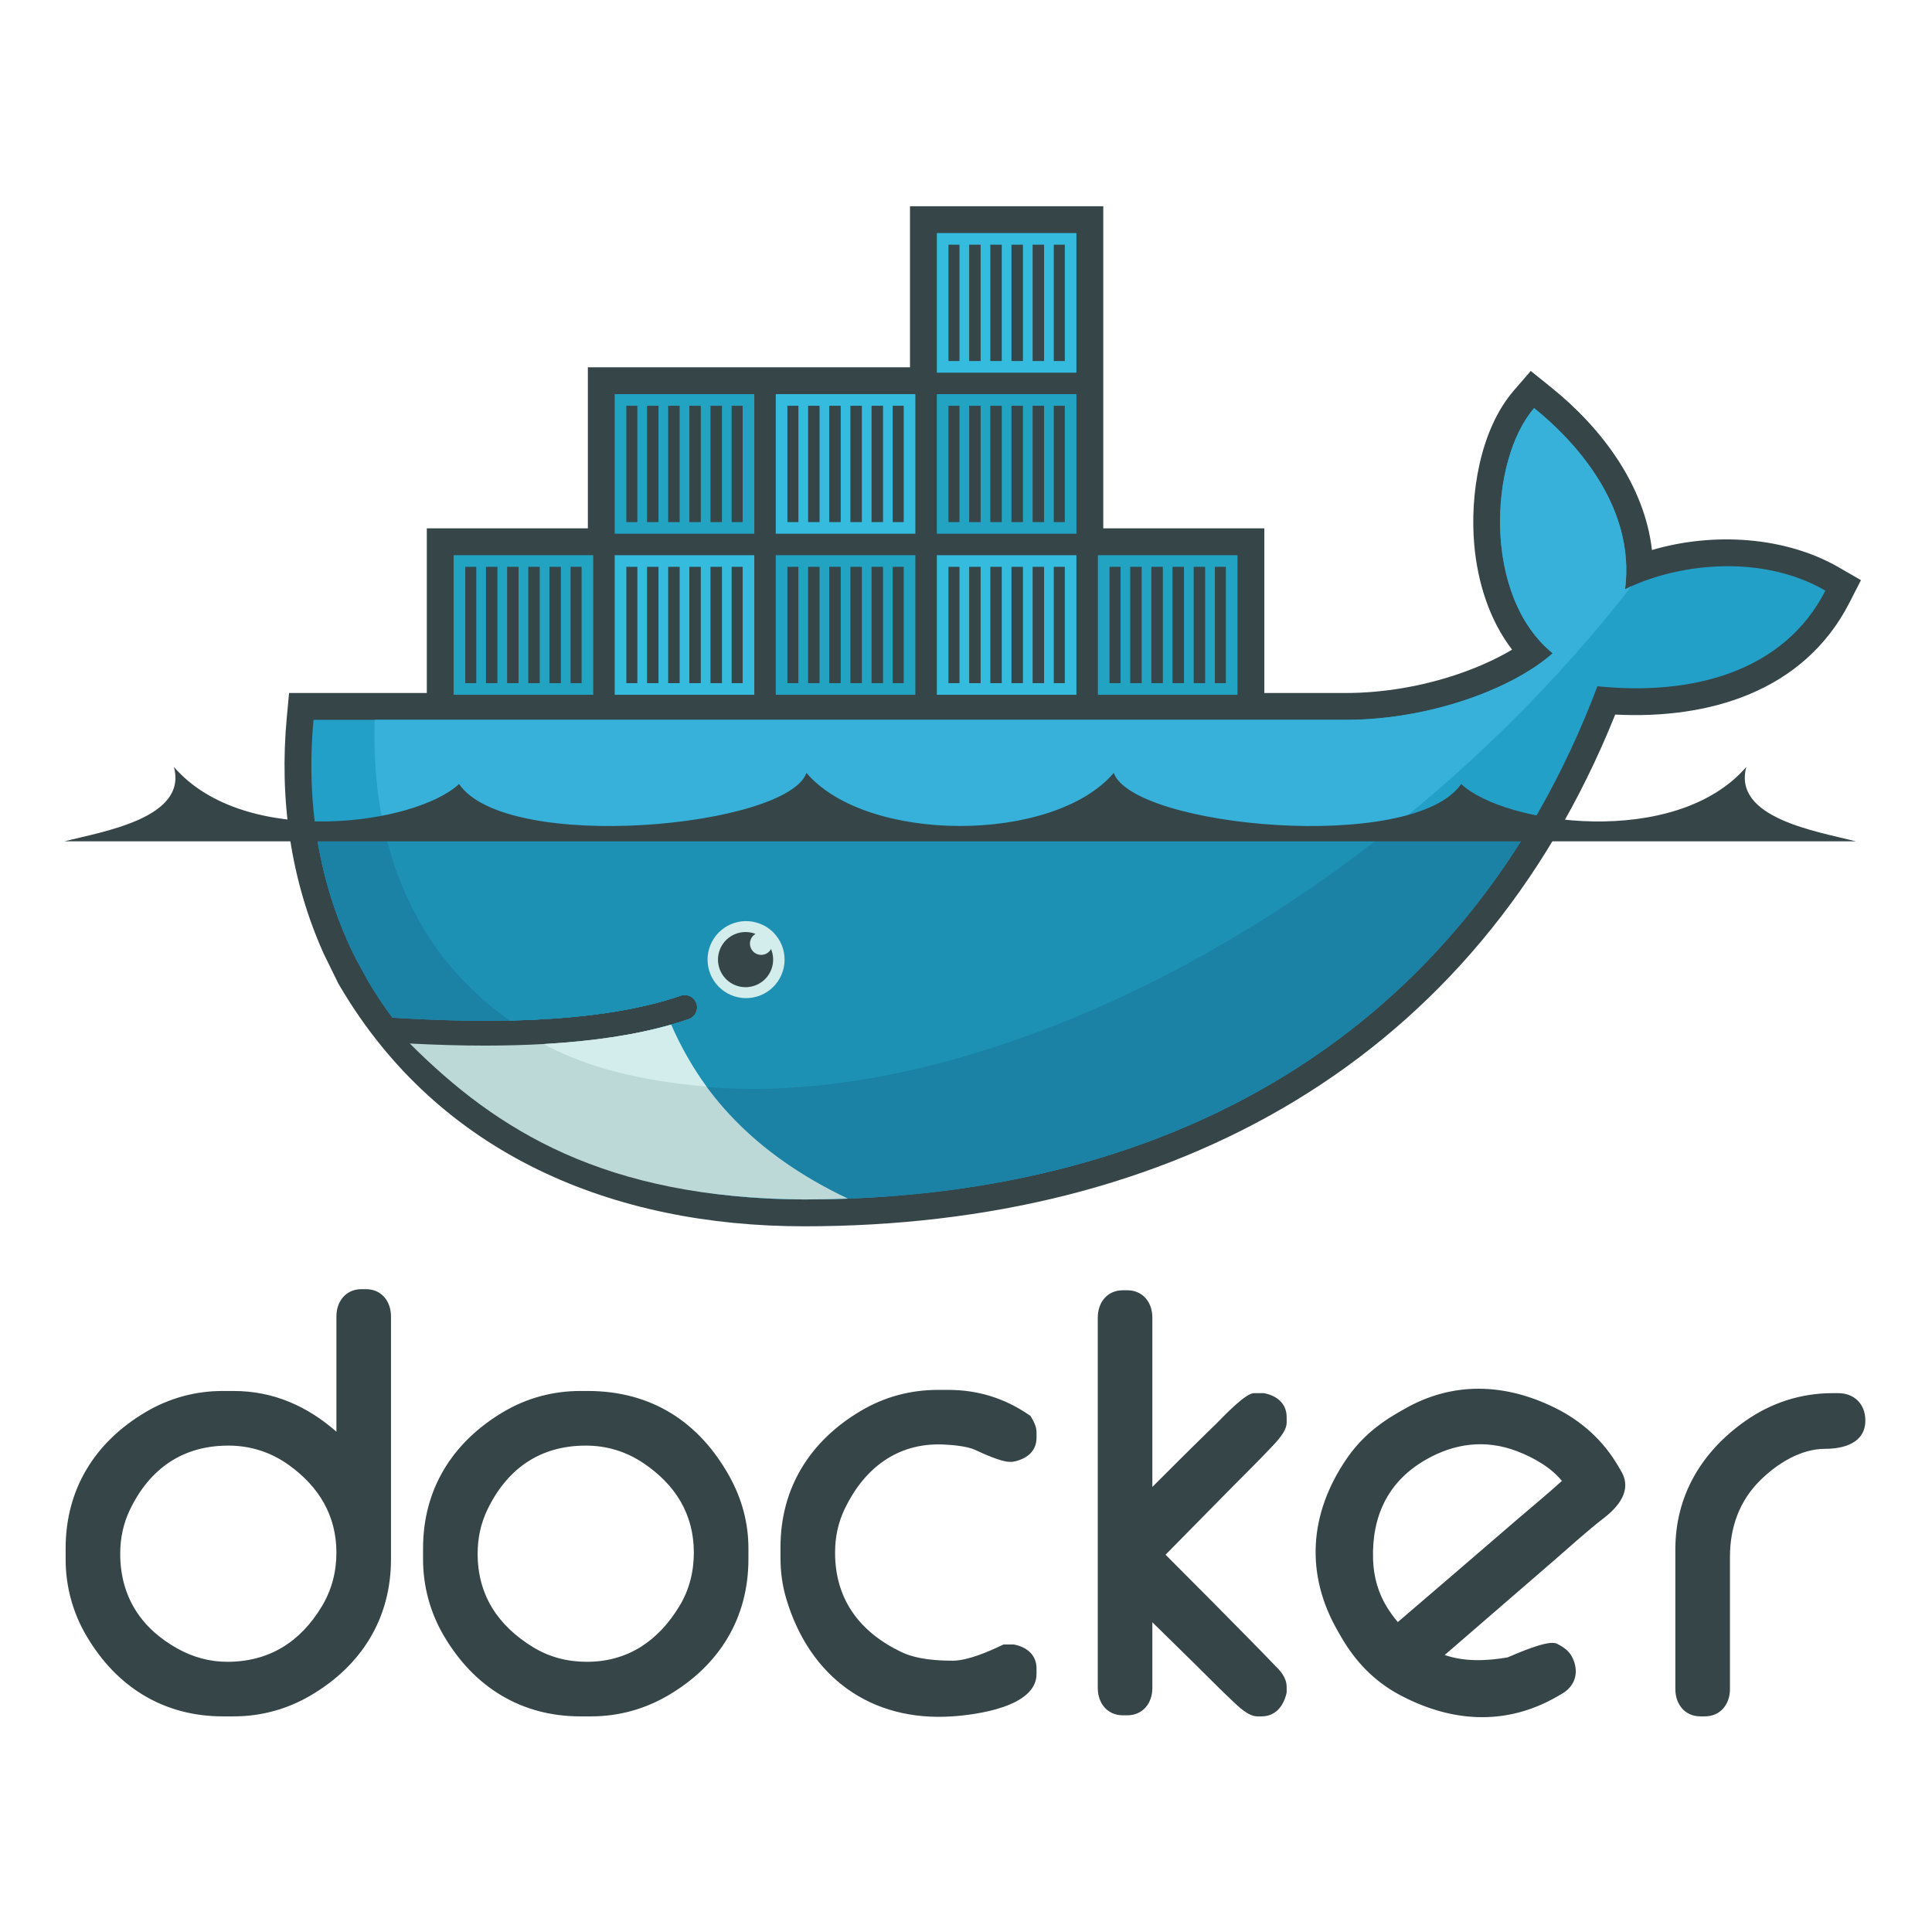
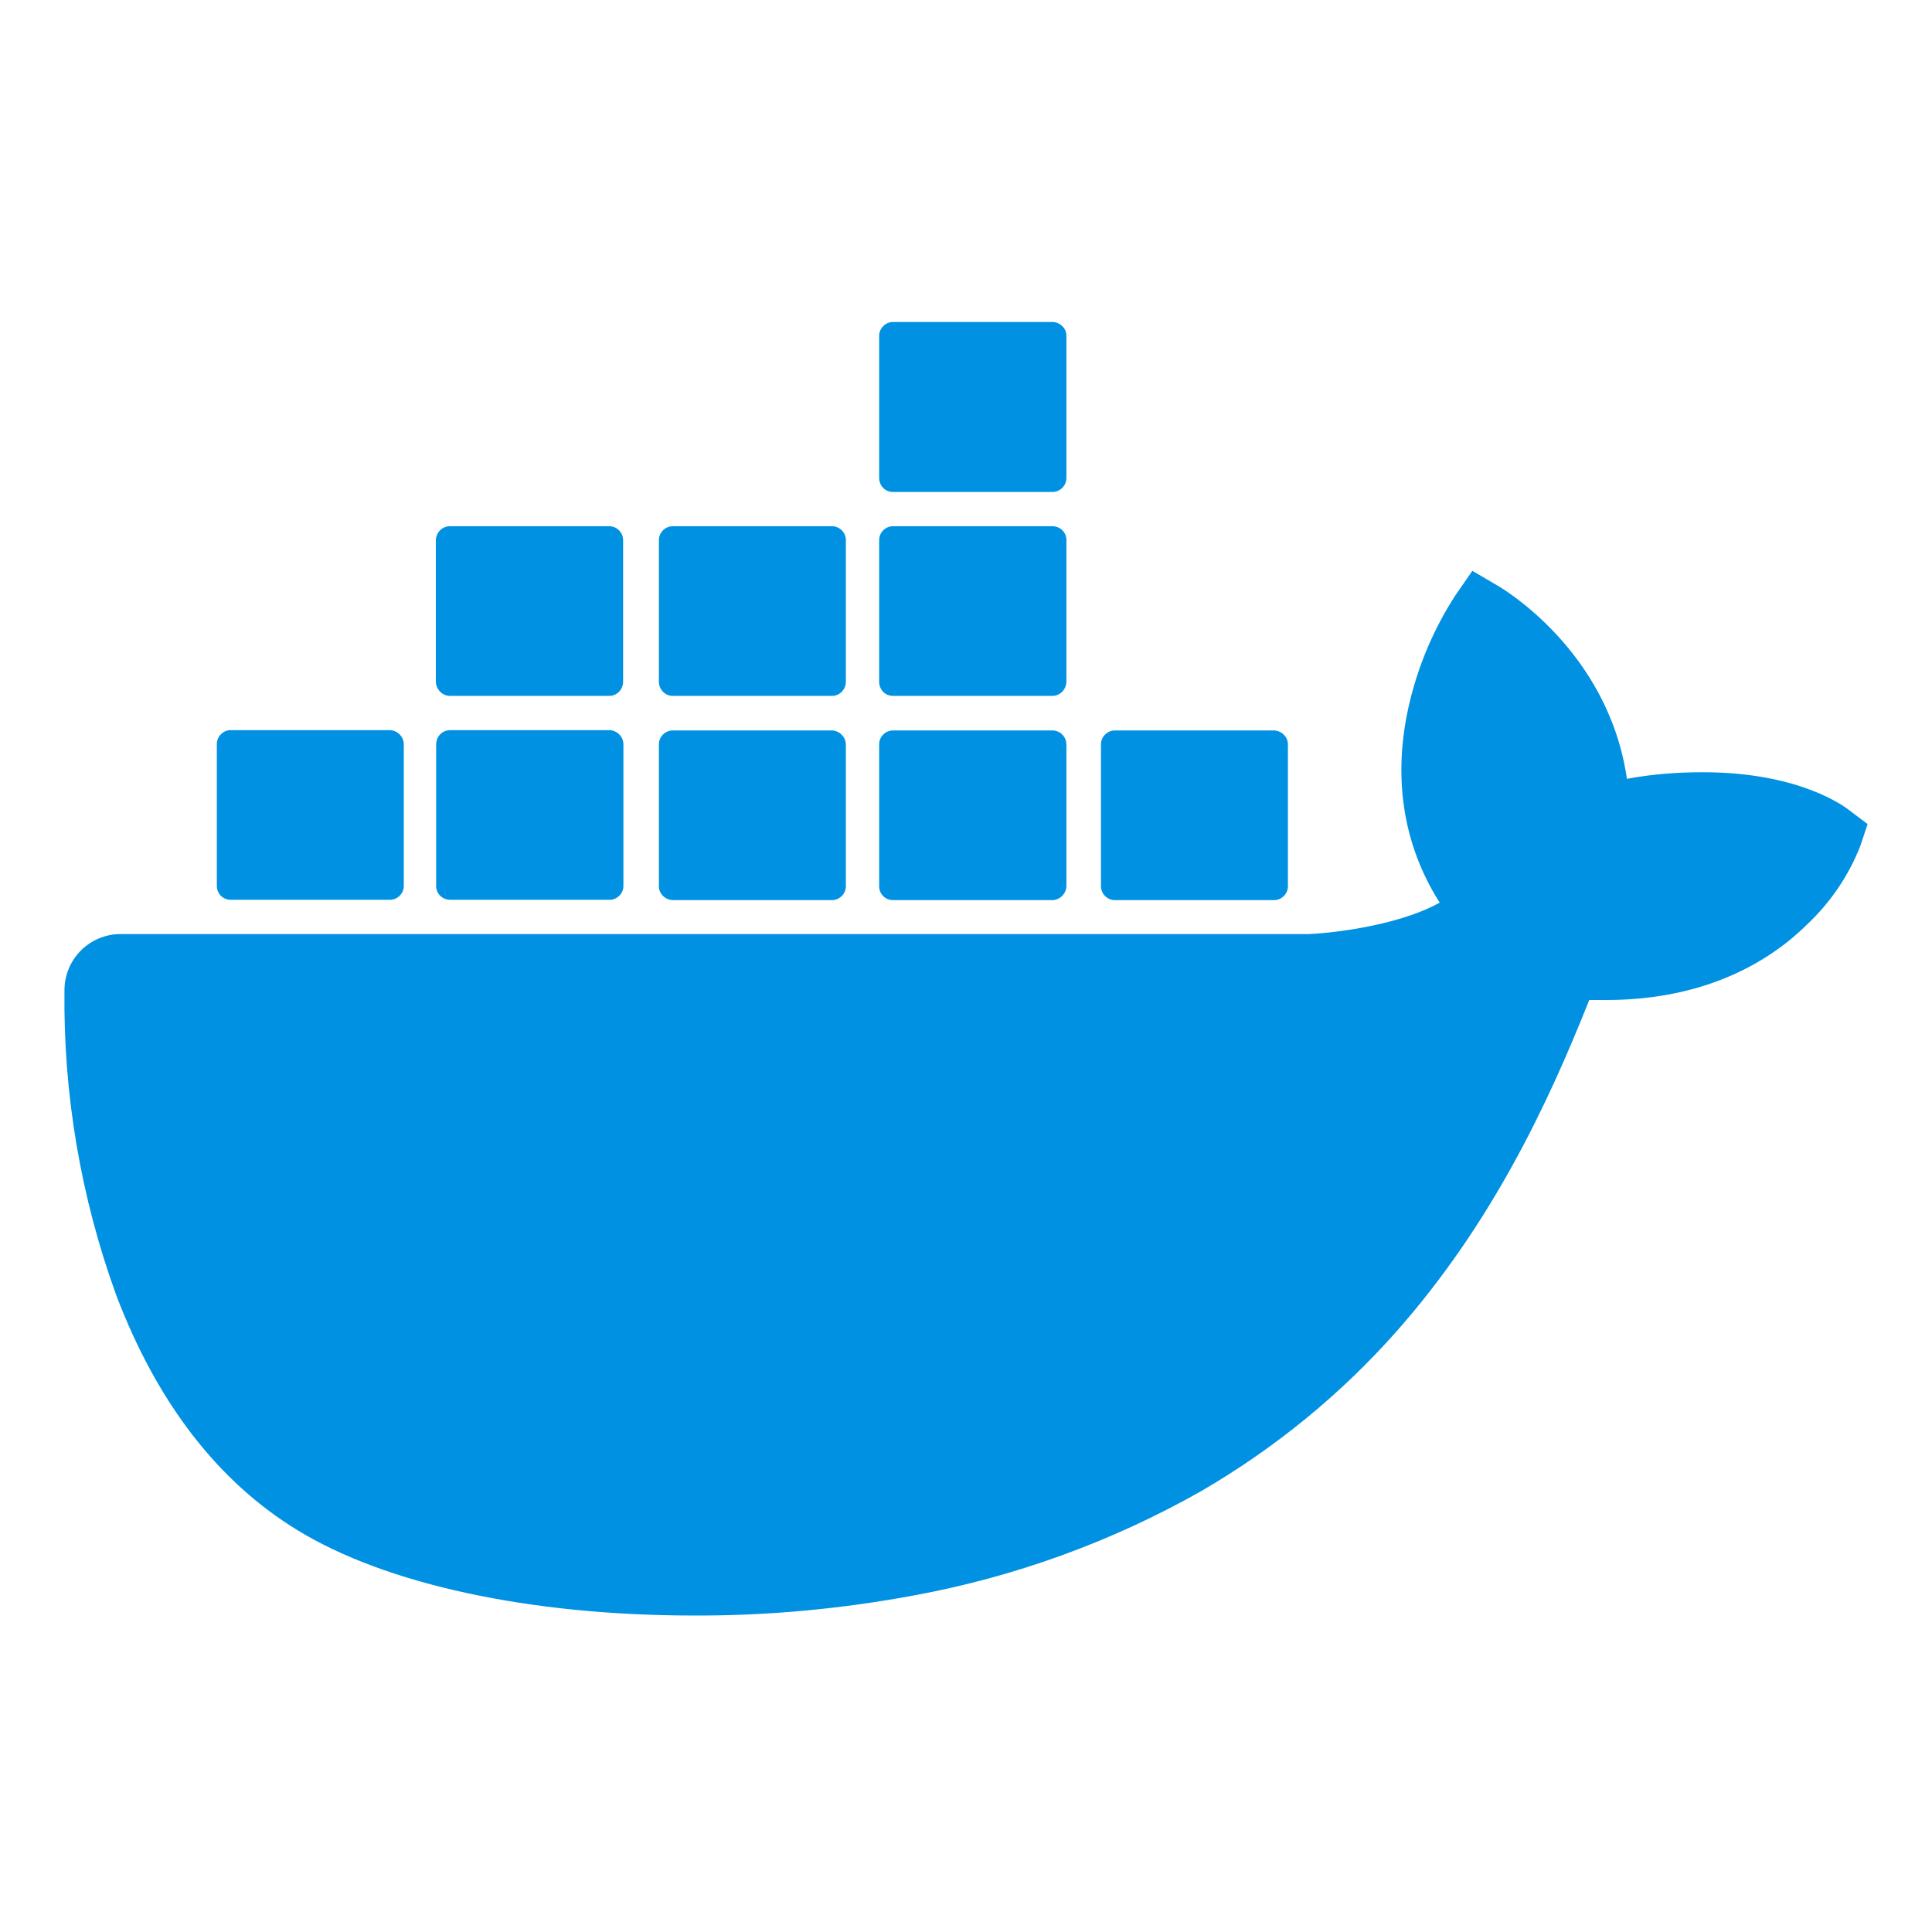
<svg xmlns="http://www.w3.org/2000/svg" width="300" height="300" viewBox="0 0 300 300" fill="none">
-   <path fill-rule="evenodd" clip-rule="evenodd" d="M52.237 222.317V204.421C52.237 202.069 53.707 200.18 56.142 200.18H56.816C59.249 200.18 60.713 202.072 60.713 204.421V242.097C60.713 251.285 56.174 258.595 48.264 263.253C44.64 265.399 40.504 266.527 36.293 266.517H34.612C25.422 266.517 18.121 261.975 13.456 254.071C11.306 250.448 10.179 246.31 10.193 242.097V240.418C10.193 231.228 14.734 223.921 22.637 219.255C26.26 217.104 30.398 215.976 34.612 215.991H36.293C42.512 215.991 47.788 218.401 52.237 222.317ZM18.667 241.256C18.667 247.893 21.884 252.883 27.699 256.066C30.051 257.352 32.603 258.043 35.286 258.043C41.801 258.043 46.633 254.97 49.966 249.45C51.516 246.881 52.237 244.072 52.237 241.085C52.237 235.331 49.514 230.842 44.877 227.507C42.067 225.485 38.902 224.472 35.452 224.472C28.351 224.472 23.241 228.059 20.174 234.431C19.139 236.586 18.667 238.873 18.667 241.256ZM90.115 215.991H91.29C101.109 215.991 108.578 220.754 113.31 229.326C115.202 232.755 116.215 236.497 116.215 240.418V242.097C116.215 251.285 111.685 258.605 103.763 263.254C100.095 265.405 96.044 266.517 91.794 266.517H90.115C80.925 266.517 73.622 261.975 68.96 254.071C66.809 250.448 65.68 246.31 65.693 242.097V240.418C65.693 231.227 70.252 223.944 78.136 219.258C81.801 217.08 85.856 215.991 90.115 215.991ZM74.168 241.256C74.168 247.698 77.329 252.438 82.77 255.77C85.326 257.334 88.14 258.043 91.124 258.043C97.49 258.043 102.195 254.815 105.47 249.443C107.032 246.881 107.739 244.067 107.739 241.085C107.739 235.094 104.853 230.518 99.921 227.202C97.218 225.383 94.209 224.472 90.954 224.472C83.853 224.472 78.743 228.059 75.677 234.431C74.641 236.586 74.168 238.873 74.168 241.256ZM151.448 225.149C150.168 224.549 147.773 224.35 146.391 224.298C139.31 224.031 134.187 228.019 131.181 234.265C130.143 236.42 129.669 238.7 129.669 241.085C129.669 248.344 133.481 253.426 139.96 256.525C142.327 257.656 145.383 257.87 147.97 257.87C150.245 257.87 153.461 256.477 155.48 255.518L155.83 255.351H157.397L157.57 255.386C159.497 255.788 160.952 257.01 160.952 259.083V259.922C160.952 265.082 151.521 266.264 147.923 266.515C135.225 267.394 125.728 260.42 122.107 248.308C121.478 246.204 121.195 244.115 121.195 241.923V240.247C121.195 231.056 125.756 223.776 133.639 219.094C137.304 216.917 141.357 215.823 145.615 215.823H147.295C151.812 215.823 155.973 217.106 159.703 219.654L160.009 219.866L160.203 220.185C160.605 220.852 160.952 221.625 160.952 222.419V223.257C160.952 225.421 159.333 226.585 157.38 226.961L157.218 226.989H156.717C155.452 226.989 152.577 225.68 151.448 225.149ZM178.938 230.887C182.231 227.591 185.534 224.301 188.875 221.059C189.806 220.155 193.331 216.326 194.719 216.326H196.237L196.41 216.362C198.344 216.764 199.792 217.988 199.792 220.066V220.904C199.792 222.321 198.132 223.968 197.216 224.939C195.269 227.002 193.22 228.999 191.227 231.02L180.987 241.415C185.396 245.834 189.8 250.256 194.173 254.708C195.386 255.937 196.59 257.175 197.784 258.423C198.205 258.866 198.826 259.417 199.179 260.03C199.559 260.606 199.792 261.254 199.792 261.947V262.822L199.743 263.024C199.267 264.958 198.04 266.517 195.897 266.517H195.222C193.82 266.517 192.236 264.932 191.276 264.025C189.296 262.159 187.385 260.197 185.445 258.29L178.938 251.903V262.112C178.938 264.463 177.466 266.353 175.035 266.353H174.368C171.933 266.353 170.463 264.463 170.463 262.112V204.585C170.463 202.233 171.934 200.352 174.368 200.352H175.035C177.466 200.352 178.938 202.233 178.938 204.585V230.887ZM284.57 216.326H285.412C287.954 216.326 289.65 218.039 289.65 220.567C289.65 224.076 286.295 224.974 283.394 224.974C279.588 224.974 275.953 227.278 273.329 229.863C270.058 233.088 268.626 237.219 268.626 241.76V262.278C268.626 264.63 267.157 266.517 264.721 266.517H264.052C261.616 266.517 260.148 264.631 260.148 262.278V240.582C260.148 232.251 264.204 225.45 270.965 220.681C275.003 217.831 279.627 216.327 284.57 216.327V216.326ZM224.332 256.988C227.417 258.065 230.933 257.911 234.097 257.36C235.716 256.672 239.855 254.866 241.377 255.13L241.615 255.171L241.833 255.278C242.763 255.729 243.65 256.366 244.125 257.312C245.234 259.53 244.701 261.759 242.523 263.017L241.797 263.436C233.758 268.076 225.207 267.433 217.193 263.1C213.362 261.028 210.431 257.953 208.268 254.205L207.763 253.329C202.602 244.391 203.298 234.989 209.119 226.49C211.129 223.552 213.755 221.282 216.825 219.507L217.986 218.837C225.557 214.466 233.672 214.766 241.447 218.601C245.629 220.664 249.016 223.739 251.35 227.782L251.77 228.511C253.465 231.449 251.269 234.008 249.002 235.758C246.37 237.788 243.714 240.231 241.191 242.408C235.567 247.263 229.952 252.129 224.332 256.988ZM217.053 251.875C223.342 246.483 229.634 241.086 235.906 235.67C238.05 233.822 240.401 231.904 242.527 229.96C240.821 227.81 237.97 226.26 235.549 225.336C230.66 223.473 225.84 224.099 221.356 226.686C215.488 230.075 212.989 235.47 213.208 242.185C213.295 244.83 214.006 247.378 215.41 249.628C215.904 250.421 216.456 251.166 217.053 251.875ZM171.315 82.041H196.325V107.608H208.97C214.81 107.608 220.816 106.567 226.346 104.694C229.064 103.772 232.113 102.49 234.794 100.877C231.263 96.268 229.461 90.448 228.932 84.711C228.21 76.907 229.785 66.751 235.065 60.643L237.695 57.602L240.827 60.121C248.714 66.457 255.348 75.312 256.517 85.407C266.014 82.613 277.165 83.274 285.535 88.105L288.97 90.087L287.163 93.615C280.083 107.432 265.281 111.712 250.811 110.955C229.158 164.886 182.016 190.419 124.858 190.419C95.327 190.419 68.234 179.38 52.806 153.18L52.553 152.753L50.306 148.179C45.091 136.647 43.358 124.013 44.533 111.389L44.886 107.608H66.273V82.041H91.282V57.032H141.303V32.022H171.315V82.041Z" fill="#364548" />
-   <path fill-rule="evenodd" clip-rule="evenodd" d="M252.342 91.5C254.019 78.467 244.266 68.231 238.217 63.37C231.247 71.429 230.164 92.549 241.099 101.441C234.996 106.862 222.137 111.775 208.969 111.775H48.686C47.406 125.52 49.819 138.178 55.33 149.012L57.154 152.347C58.308 154.306 59.57 156.198 60.933 158.018C67.522 158.441 73.598 158.586 79.157 158.464H79.159C90.082 158.223 98.995 156.932 105.75 154.592C106.228 154.443 106.744 154.486 107.191 154.712C107.637 154.937 107.978 155.328 108.142 155.8C108.306 156.273 108.279 156.79 108.068 157.244C107.857 157.697 107.478 158.051 107.011 158.23C106.112 158.543 105.176 158.833 104.209 159.11H104.206C98.887 160.629 93.183 161.651 85.824 162.105C86.262 162.113 85.369 162.17 85.367 162.17C85.117 162.187 84.802 162.223 84.55 162.236C81.654 162.399 78.528 162.433 75.332 162.433C71.836 162.433 68.394 162.367 64.545 162.17L64.447 162.236C77.802 177.247 98.683 186.249 124.859 186.249C180.255 186.249 227.243 161.692 248.05 106.562C262.811 108.077 276.999 104.312 283.452 91.714C273.173 85.783 259.954 87.674 252.342 91.5Z" fill="#22A0C8" />
-   <path fill-rule="evenodd" clip-rule="evenodd" d="M252.342 91.5C254.019 78.467 244.266 68.231 238.217 63.37C231.247 71.429 230.164 92.549 241.099 101.441C234.996 106.862 222.137 111.775 208.969 111.775H58.177C57.523 132.825 65.335 148.804 79.156 158.464H79.159C90.082 158.223 98.995 156.932 105.75 154.592C106.228 154.443 106.744 154.486 107.191 154.712C107.637 154.937 107.978 155.328 108.142 155.8C108.306 156.273 108.279 156.79 108.068 157.244C107.857 157.697 107.478 158.051 107.011 158.23C106.112 158.543 105.176 158.833 104.209 159.11H104.206C98.887 160.629 92.693 161.782 85.334 162.236C85.332 162.236 85.156 162.067 85.154 162.067C104.007 171.737 131.343 171.702 162.684 159.664C197.826 146.162 230.528 120.442 253.345 91.023C253.002 91.178 252.667 91.337 252.342 91.5Z" fill="#37B1D9" />
-   <path fill-rule="evenodd" clip-rule="evenodd" d="M48.987 128.475C49.982 135.838 52.137 142.732 55.331 149.012L57.154 152.348C58.308 154.306 59.57 156.199 60.933 158.018C67.524 158.441 73.6 158.586 79.159 158.464C90.082 158.223 98.995 156.933 105.75 154.592C106.228 154.443 106.744 154.486 107.191 154.712C107.637 154.937 107.978 155.328 108.142 155.8C108.306 156.273 108.28 156.79 108.069 157.244C107.858 157.697 107.478 158.051 107.011 158.23C106.112 158.543 105.176 158.833 104.209 159.11H104.206C98.887 160.629 92.726 161.717 85.367 162.172C85.115 162.187 84.674 162.19 84.419 162.204C81.525 162.366 78.431 162.466 75.234 162.466C71.739 162.466 68.165 162.399 64.318 162.203C77.673 177.214 98.683 186.249 124.859 186.249C172.284 186.249 213.545 168.248 237.492 128.475H48.987Z" fill="#1B81A5" />
-   <path fill-rule="evenodd" clip-rule="evenodd" d="M59.62 128.475C62.455 141.403 69.268 151.552 79.159 158.464C90.082 158.223 98.995 156.933 105.75 154.592C106.228 154.443 106.744 154.486 107.191 154.712C107.637 154.937 107.978 155.328 108.142 155.8C108.306 156.273 108.279 156.79 108.068 157.244C107.857 157.697 107.478 158.051 107.011 158.23C106.112 158.543 105.176 158.833 104.209 159.11H104.206C98.887 160.629 92.596 161.717 85.236 162.172C104.088 171.84 131.345 171.701 162.684 159.664C181.643 152.379 199.89 141.536 216.26 128.475H59.62Z" fill="#1D91B4" />
-   <path fill-rule="evenodd" clip-rule="evenodd" d="M70.441 86.21H92.117V107.885H70.441V86.21ZM72.246 88.016H73.957V106.08H72.246V88.016ZM75.462 88.016H77.242V106.08H75.463V88.016H75.462ZM78.746 88.016H80.525V106.08H78.746V88.016ZM82.031 88.016H83.81V106.08H82.031V88.016ZM85.316 88.016H87.094V106.08H85.316V88.016ZM88.599 88.016H90.311V106.08H88.599V88.016ZM95.45 61.2H117.127V82.875H95.449V61.2H95.45ZM97.257 63.007H98.967V81.069H97.257V63.007ZM100.473 63.007H102.251V81.069H100.474V63.007H100.473ZM103.756 63.007H105.535V81.069H103.756V63.007ZM107.041 63.007H108.819V81.069H107.041V63.007ZM110.325 63.007H112.105V81.069H110.325V63.007ZM113.609 63.007H115.322V81.069H113.609V63.007Z" fill="#23A3C2" />
-   <path fill-rule="evenodd" clip-rule="evenodd" d="M95.45 86.21H117.127V107.885H95.449V86.21H95.45ZM97.257 88.016H98.967V106.08H97.257V88.016ZM100.473 88.016H102.251V106.08H100.474V88.016H100.473ZM103.756 88.016H105.535V106.08H103.756V88.016ZM107.041 88.016H108.819V106.08H107.041V88.016ZM110.325 88.016H112.105V106.08H110.325V88.016ZM113.609 88.016H115.322V106.08H113.609V88.016Z" fill="#34BBDE" />
-   <path fill-rule="evenodd" clip-rule="evenodd" d="M120.461 86.21H142.137V107.885H120.461V86.21ZM122.267 88.016H123.976V106.08H122.267V88.016ZM125.483 88.016H127.261V106.08H125.483V88.016ZM128.767 88.016H130.546V106.08H128.767V88.016ZM132.052 88.016H133.83V106.08H132.052V88.016ZM135.335 88.016H137.116V106.08H135.335V88.016ZM138.62 88.016H140.33V106.08H138.62V88.016Z" fill="#23A3C2" />
-   <path fill-rule="evenodd" clip-rule="evenodd" d="M120.461 61.2H142.137V82.875H120.461V61.2ZM122.267 63.007H123.976V81.069H122.267V63.007ZM125.483 63.007H127.261V81.069H125.483V63.007ZM128.767 63.007H130.546V81.069H128.767V63.007ZM132.052 63.007H133.83V81.069H132.052V63.007ZM135.335 63.007H137.116V81.069H135.335V63.007ZM138.62 63.007H140.33V81.069H138.62V63.007ZM145.471 86.21H167.147V107.885H145.471V86.21ZM147.278 88.016H148.987V106.08H147.278V88.016ZM150.493 88.016H152.272V106.08H150.493V88.016ZM153.777 88.016H155.555V106.08H153.777V88.016ZM157.061 88.016H158.841V106.08H157.061V88.016ZM160.346 88.016H162.125V106.08H160.346V88.016ZM163.63 88.016H165.341V106.08H163.63V88.016Z" fill="#34BBDE" />
-   <path fill-rule="evenodd" clip-rule="evenodd" d="M145.471 61.2H167.147V82.875H145.471V61.2ZM147.278 63.007H148.987V81.069H147.278V63.007ZM150.493 63.007H152.272V81.069H150.493V63.007ZM153.777 63.007H155.555V81.069H153.777V63.007ZM157.061 63.007H158.841V81.069H157.061V63.007ZM160.346 63.007H162.125V81.069H160.346V63.007ZM163.63 63.007H165.341V81.069H163.63V63.007Z" fill="#23A3C2" />
-   <path fill-rule="evenodd" clip-rule="evenodd" d="M145.471 36.189H167.147V57.867H145.471V36.189ZM147.278 37.995H148.987V56.059H147.278V37.994V37.995ZM150.493 37.995H152.272V56.059H150.493V37.994V37.995ZM153.777 37.995H155.555V56.059H153.777V37.994V37.995ZM157.061 37.995H158.841V56.059H157.061V37.994V37.995ZM160.346 37.995H162.125V56.059H160.346V37.994V37.995ZM163.63 37.995H165.341V56.059H163.63V37.994V37.995Z" fill="#34BBDE" />
-   <path fill-rule="evenodd" clip-rule="evenodd" d="M170.48 86.21H192.156V107.885H170.48V86.21ZM172.285 88.016H173.997V106.08H172.286V88.016H172.285ZM175.501 88.016H177.28V106.08H175.502V88.016H175.501ZM178.786 88.016H180.566V106.08H178.786V88.016ZM182.07 88.016H183.849V106.08H182.07V88.016ZM185.355 88.016H187.134V106.08H185.355V88.016ZM188.639 88.016H190.35V106.08H188.639V88.016Z" fill="#23A3C2" />
-   <path fill-rule="evenodd" clip-rule="evenodd" d="M115.77 143.029C116.562 143.018 117.348 143.165 118.083 143.461C118.818 143.757 119.487 144.196 120.051 144.752C120.615 145.309 121.062 145.972 121.368 146.702C121.673 147.433 121.831 148.218 121.83 149.01C121.83 149.802 121.673 150.586 121.367 151.317C121.061 152.048 120.613 152.711 120.049 153.267C119.485 153.823 118.816 154.262 118.081 154.558C117.346 154.853 116.56 155 115.768 154.989C114.196 154.967 112.695 154.328 111.592 153.208C110.488 152.089 109.869 150.58 109.869 149.008C109.869 147.436 110.489 145.927 111.593 144.808C112.697 143.689 114.198 143.05 115.77 143.029Z" fill="#D3ECEC" />
-   <path fill-rule="evenodd" clip-rule="evenodd" d="M115.77 144.725C116.317 144.725 116.839 144.828 117.32 145.015C116.988 145.208 116.728 145.505 116.582 145.859C116.435 146.214 116.41 146.608 116.509 146.979C116.608 147.35 116.827 147.677 117.131 147.912C117.436 148.146 117.809 148.273 118.193 148.274C118.854 148.274 119.429 147.908 119.726 147.365C120.078 148.214 120.148 149.153 119.926 150.045C119.703 150.936 119.2 151.732 118.49 152.315C117.78 152.899 116.902 153.238 115.984 153.284C115.066 153.33 114.158 153.079 113.394 152.569C112.63 152.059 112.05 151.317 111.74 150.452C111.43 149.587 111.407 148.645 111.673 147.766C111.939 146.887 112.482 146.116 113.219 145.569C113.957 145.021 114.851 144.725 115.77 144.725ZM10 130.637H288.17C282.114 129.101 269.008 127.025 271.169 119.087C260.155 131.831 233.595 128.028 226.892 121.744C219.428 132.57 175.973 128.455 172.943 120.021C163.584 131.003 134.588 131.003 125.23 120.021C122.197 128.455 78.743 132.57 71.278 121.743C64.576 128.028 38.017 131.831 27.003 119.088C29.165 127.025 16.058 129.101 10 130.638" fill="#364548" />
-   <path fill-rule="evenodd" clip-rule="evenodd" d="M131.665 186.12C116.856 179.093 108.728 169.539 104.206 159.111C98.704 160.681 92.092 161.685 84.409 162.116C81.515 162.278 78.47 162.361 75.276 162.361C71.592 162.361 67.711 162.251 63.635 162.036C77.216 175.609 93.923 186.059 124.859 186.249C127.143 186.249 129.409 186.206 131.665 186.12Z" fill="#BDD9D7" />
-   <path fill-rule="evenodd" clip-rule="evenodd" d="M109.706 168.734C107.658 165.953 105.67 162.457 104.209 159.109C98.707 160.681 92.094 161.685 84.409 162.117C89.687 164.981 97.235 167.636 109.707 168.734" fill="#D3ECEC" />
+   <path d="M287.219 125.864C286.439 125.23 279.364 119.912 264.435 119.912C260.484 119.912 256.532 120.205 252.629 120.937C249.751 101.08 233.358 91.42 232.626 90.981L228.626 88.639L225.991 92.445C222.674 97.568 220.283 103.178 218.868 109.13C216.185 120.449 217.795 131.084 223.552 140.159C216.624 144.013 205.452 144.989 203.207 145.038H18.743C13.913 145.038 10.01 148.941 10.01 153.771C9.815 169.919 12.547 185.97 18.06 201.143C24.402 217.828 33.867 230.074 46.161 237.587C59.919 246.027 82.312 250.857 107.731 250.857C119.196 250.906 130.661 249.833 141.931 247.735C157.591 244.856 172.667 239.392 186.522 231.537C197.938 224.902 208.233 216.511 216.965 206.607C231.553 190.068 240.286 171.627 246.774 155.283H249.36C265.362 155.283 275.217 148.892 280.633 143.525C284.243 140.11 287.073 135.963 288.878 131.328L290 127.962L287.219 125.864ZM35.818 139.72H60.553C61.724 139.72 62.7 138.744 62.7 137.573V115.57C62.7 114.399 61.724 113.423 60.553 113.375H35.818C34.647 113.375 33.672 114.35 33.672 115.521V137.573C33.672 138.793 34.647 139.72 35.818 139.72ZM69.921 139.72H94.656C95.827 139.72 96.802 138.744 96.802 137.573V115.57C96.802 114.399 95.827 113.423 94.656 113.375H69.921C68.701 113.375 67.725 114.35 67.725 115.57V137.573C67.725 138.793 68.701 139.72 69.921 139.72ZM104.462 139.769H129.197C130.368 139.769 131.344 138.793 131.344 137.622V115.619C131.344 114.448 130.368 113.472 129.197 113.423H104.462C103.291 113.423 102.315 114.399 102.315 115.57V137.622C102.315 138.793 103.291 139.72 104.462 139.769ZM138.662 139.769H163.397C164.568 139.769 165.544 138.793 165.592 137.622V115.619C165.592 114.399 164.617 113.423 163.397 113.423H138.662C137.491 113.423 136.515 114.399 136.515 115.57V137.622C136.515 138.793 137.442 139.769 138.662 139.769ZM69.872 108.057H94.607C95.778 108.057 96.754 107.081 96.754 105.861V83.858C96.754 82.688 95.778 81.712 94.607 81.712H69.872C68.652 81.712 67.725 82.688 67.676 83.858V105.861C67.725 107.081 68.701 108.057 69.872 108.057ZM104.462 108.057H129.197C130.368 108.057 131.344 107.081 131.344 105.861V83.858C131.344 82.688 130.368 81.712 129.197 81.712H104.462C103.291 81.712 102.315 82.688 102.315 83.858V105.861C102.315 107.081 103.291 108.057 104.462 108.057ZM138.662 108.057H163.397C164.617 108.057 165.544 107.081 165.592 105.861V83.858C165.592 82.639 164.617 81.712 163.397 81.712H138.662C137.491 81.712 136.515 82.688 136.515 83.858V105.861C136.515 107.081 137.442 108.057 138.662 108.057ZM138.662 76.394H163.397C164.617 76.394 165.592 75.418 165.592 74.198V52.147C165.592 50.976 164.617 50 163.397 50H138.662C137.491 50 136.515 50.976 136.515 52.147V74.198C136.515 75.418 137.442 76.394 138.662 76.394ZM173.106 139.769H197.841C199.012 139.769 199.987 138.793 199.987 137.622V115.619C199.987 114.399 199.012 113.472 197.841 113.423H173.106C171.935 113.423 170.959 114.399 170.959 115.57V137.622C170.959 138.793 171.935 139.769 173.106 139.769Z" fill="#0091E2" />
</svg>
